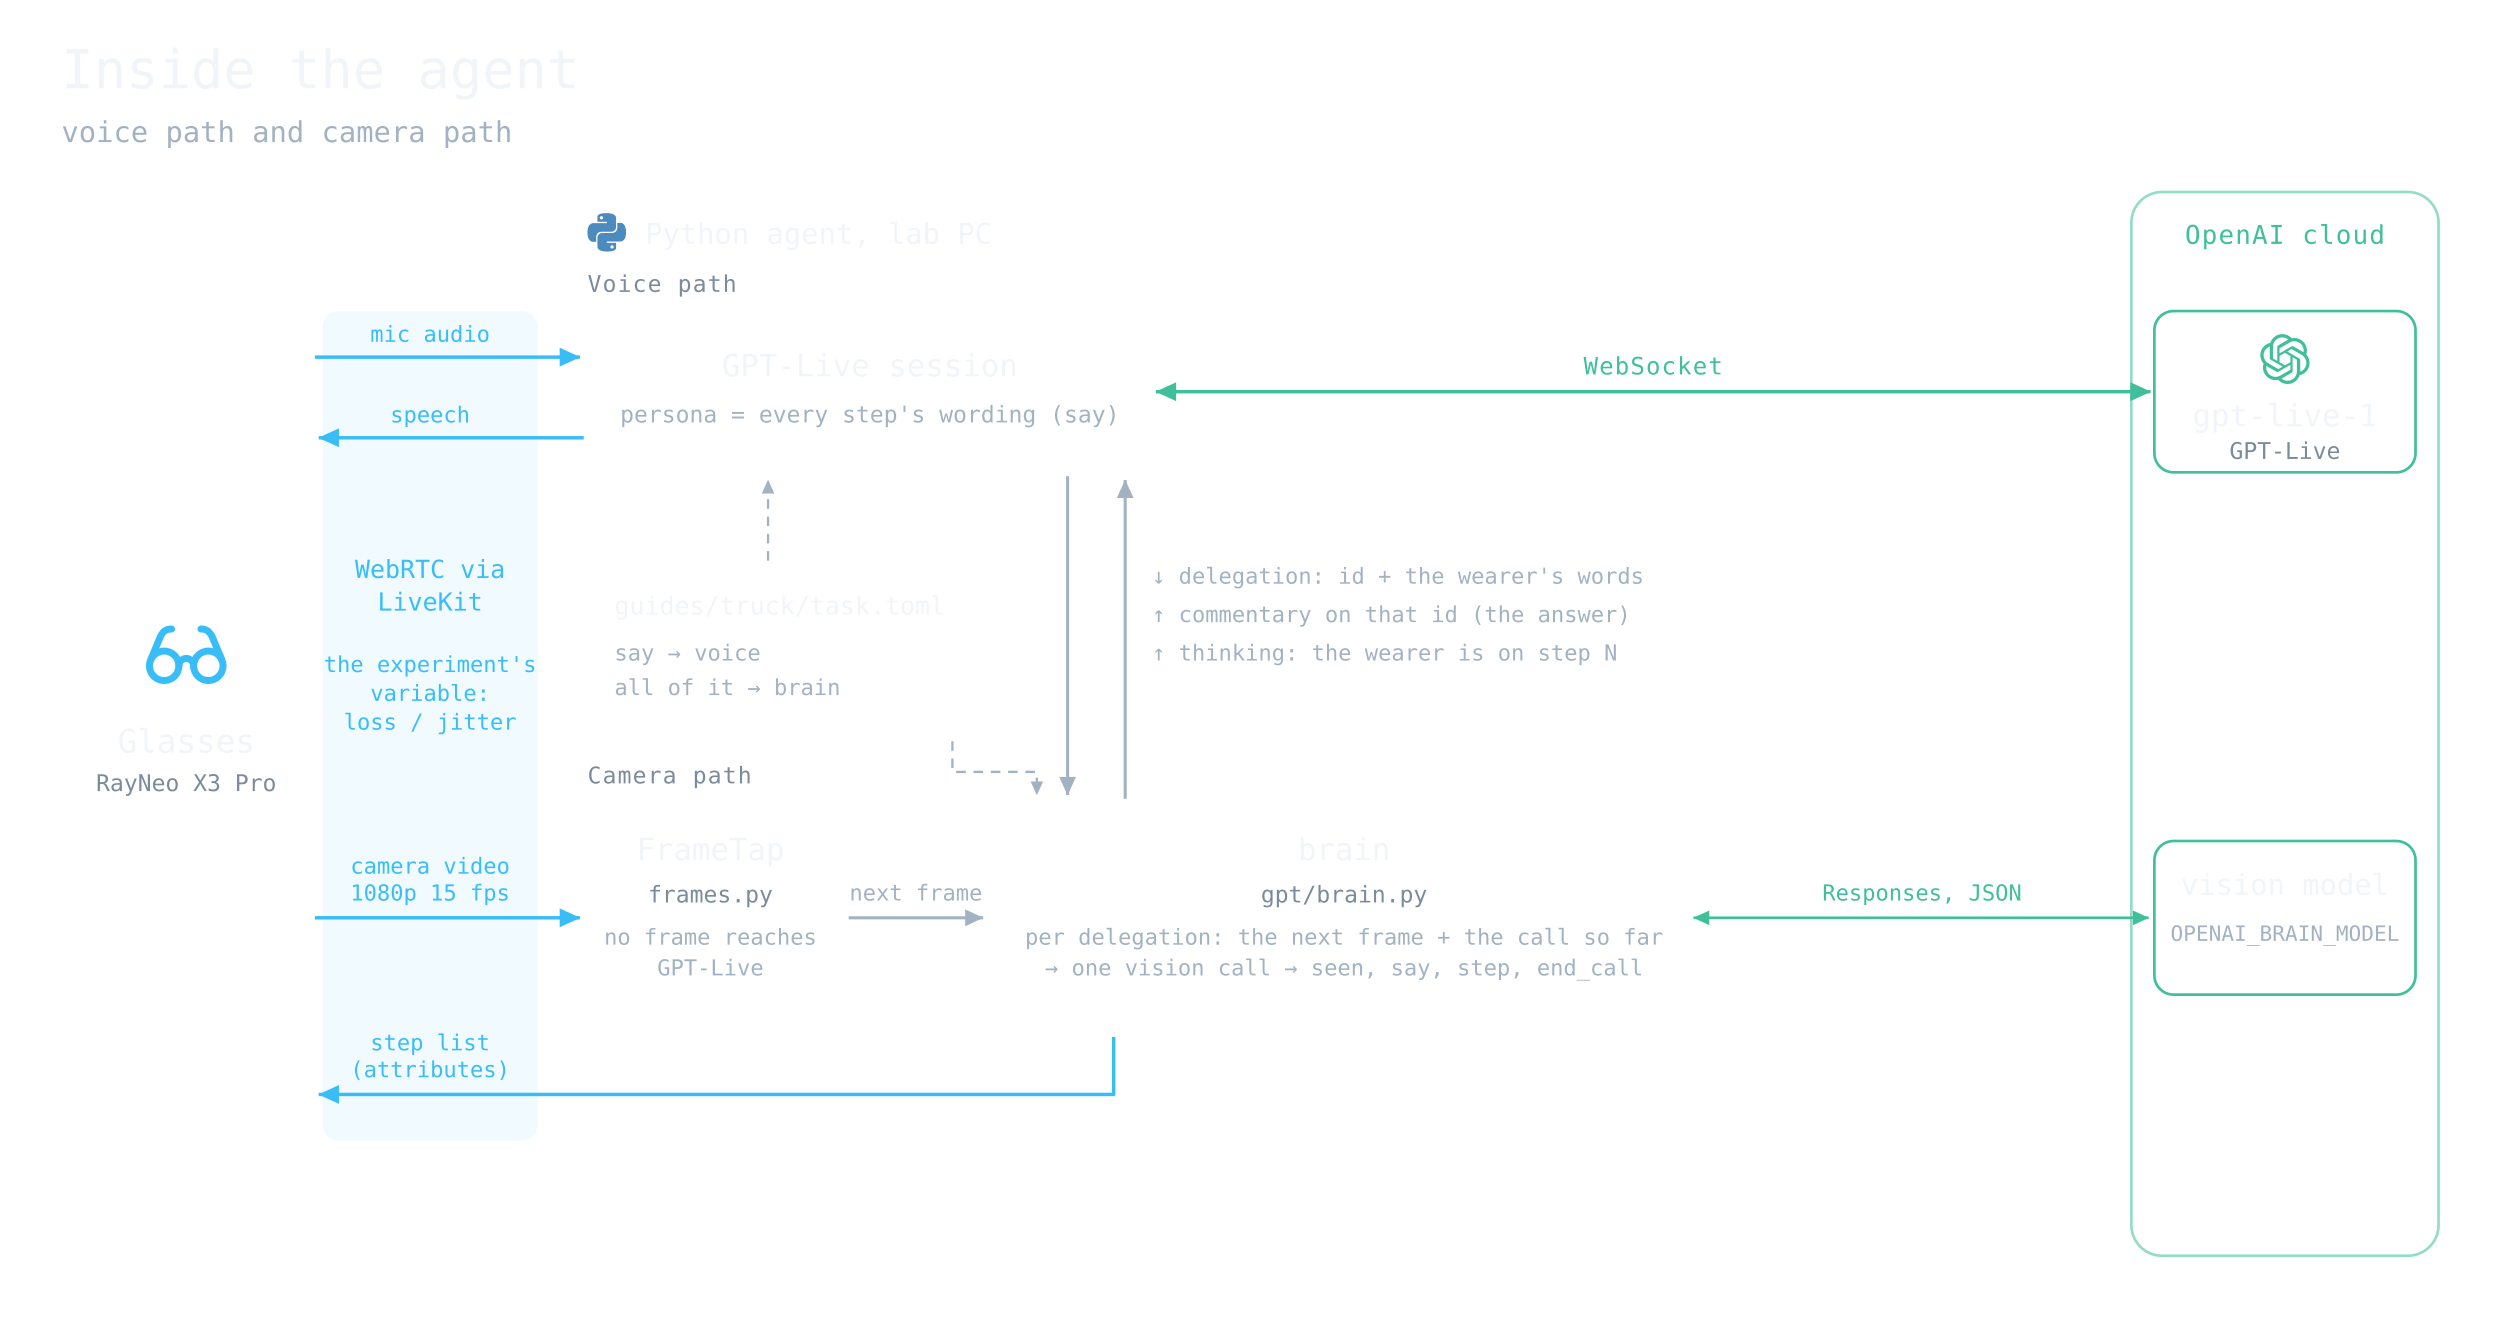
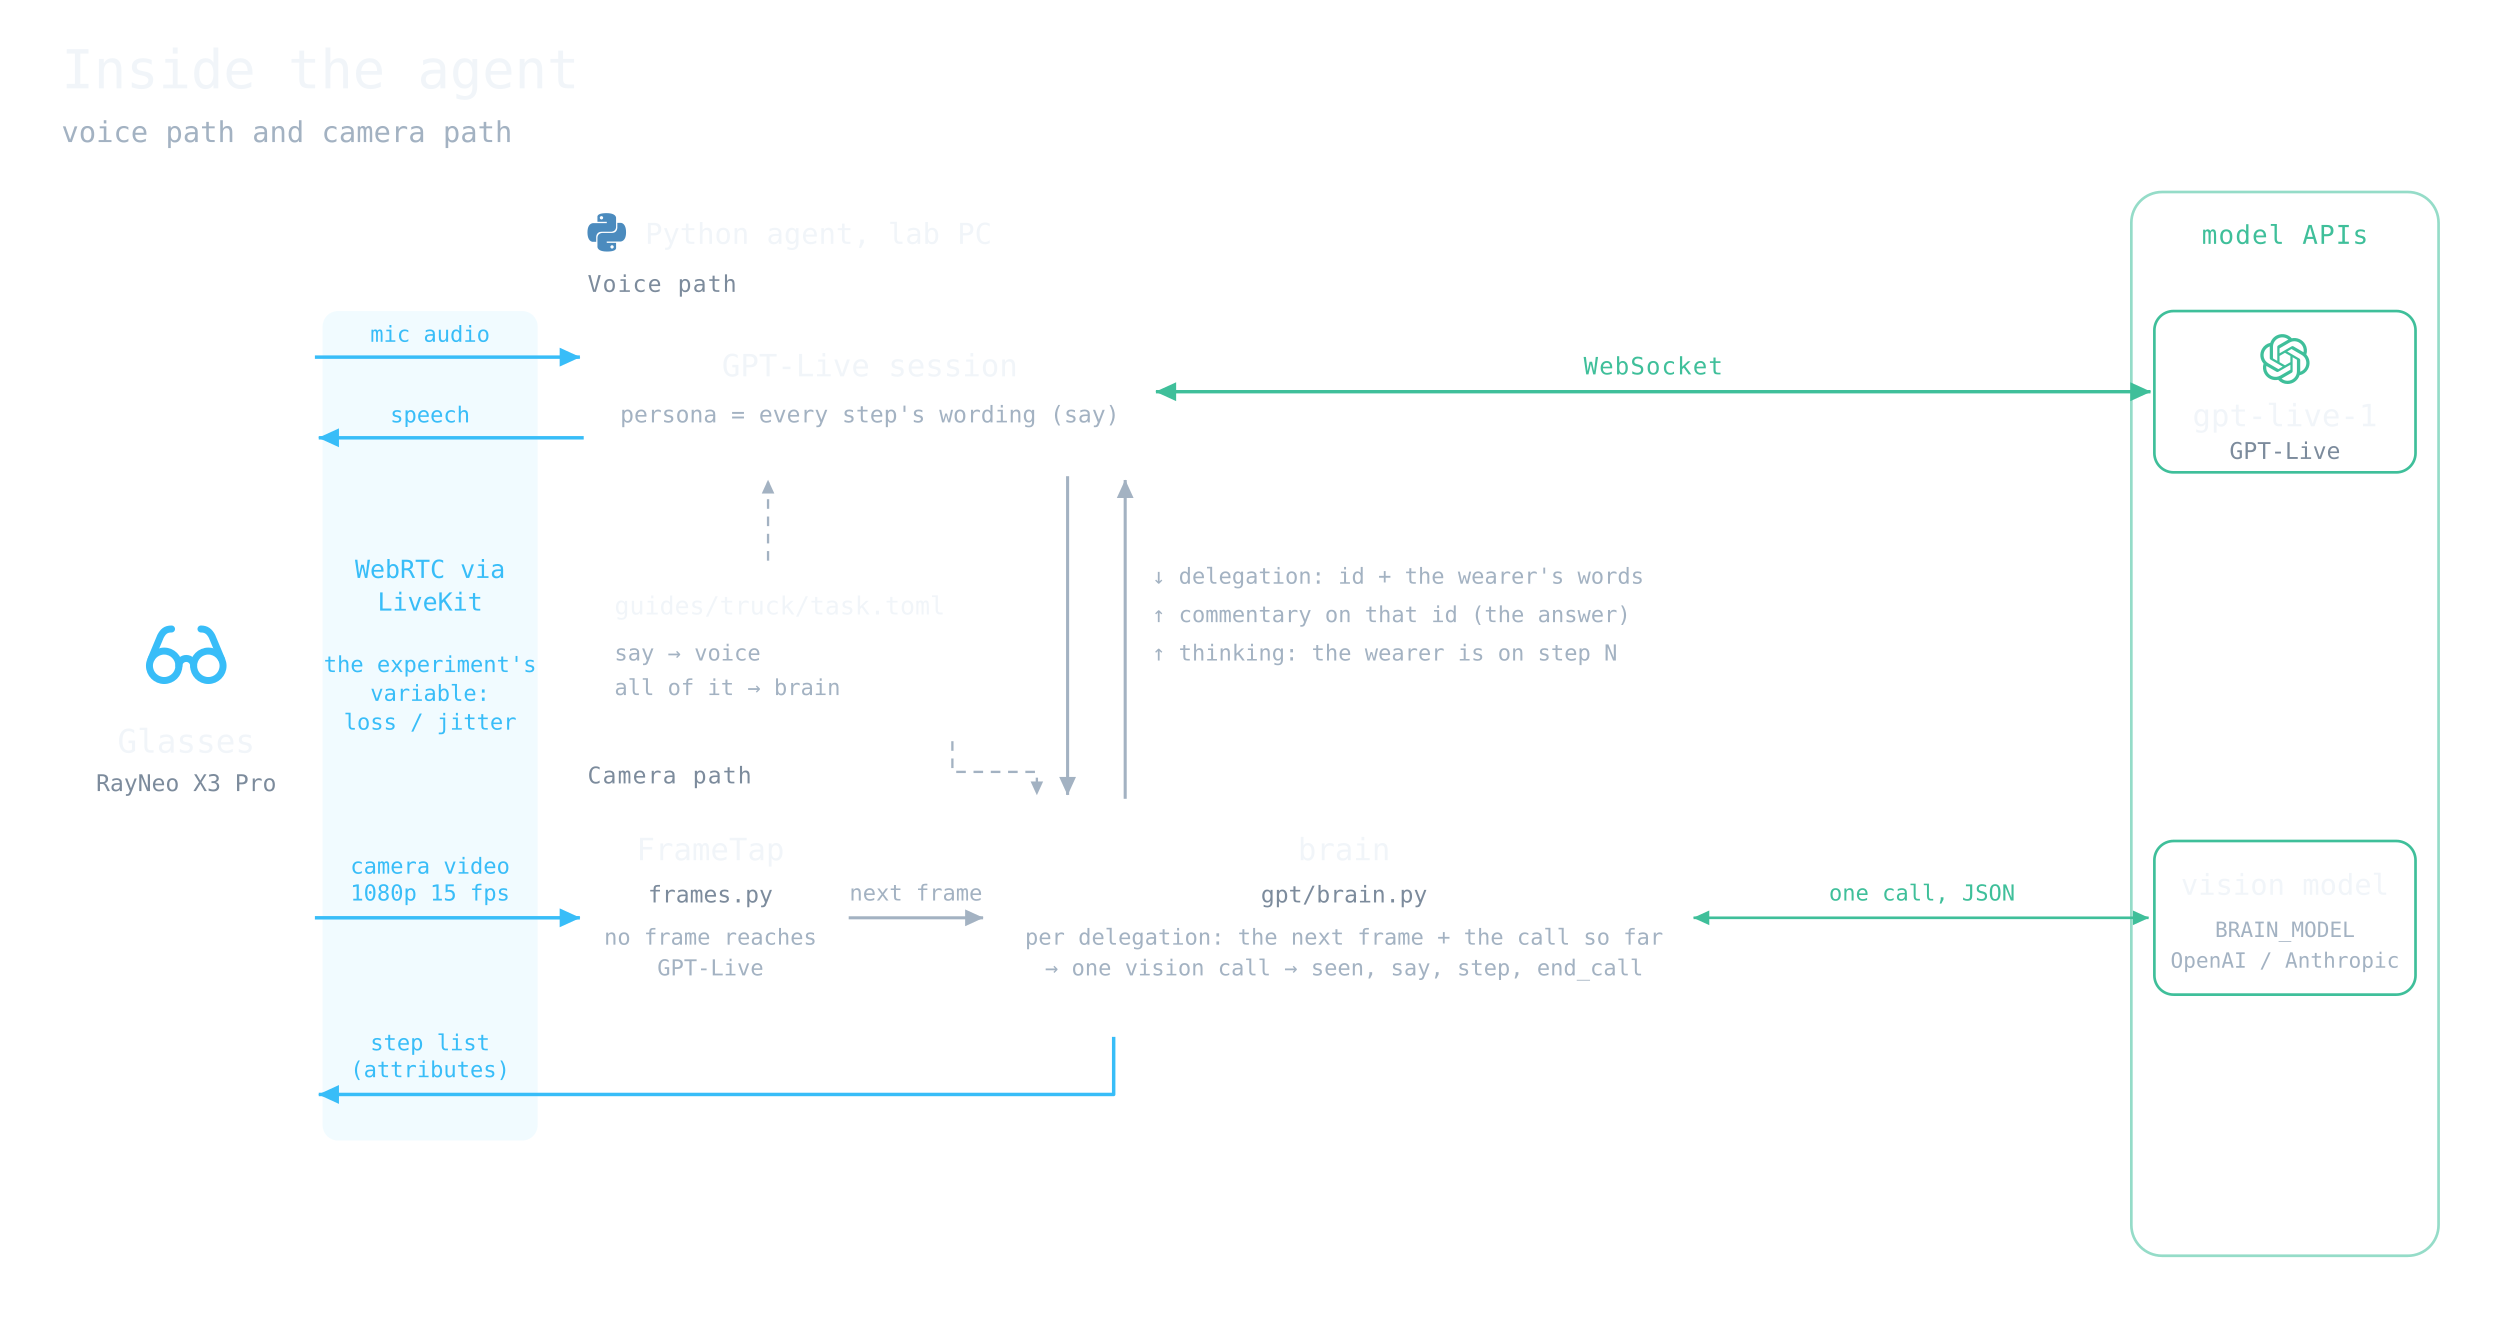
<svg xmlns="http://www.w3.org/2000/svg" width="1302" height="686" viewBox="0 0 1302 686" font-family="JetBrains Mono, Cascadia Mono, Consolas, monospace">
  <defs>
    <marker id="head" viewBox="0 0 10 10" refX="9" refY="5" markerWidth="6.5" markerHeight="6.5" orient="auto-start-reverse">
      <path d="M0 0.8 L9.2 5 L0 9.2 Z" fill="#38bdf8" />
    </marker>
    <marker id="headm" viewBox="0 0 10 10" refX="9" refY="5" markerWidth="6.5" markerHeight="6.5" orient="auto-start-reverse">
      <path d="M0 0.8 L9.2 5 L0 9.2 Z" fill="#a3b2c2" />
    </marker>
    <marker id="headv" viewBox="0 0 10 10" refX="9" refY="5" markerWidth="6.5" markerHeight="6.5" orient="auto-start-reverse">
      <path d="M0 0.8 L9.2 5 L0 9.2 Z" fill="#3fbf9a" />
    </marker>
  </defs>
  <text x="32" y="46" font-size="28" fill="#f1f5f9" text-anchor="start">Inside the agent</text>
  <text x="32" y="74" font-size="15" fill="#a3b2c2" text-anchor="start">voice path and camera path</text>
  <rect x="32" y="162" width="130" height="432" rx="10" fill="#ffffff0a" stroke="#ffffff29" stroke-width="1.4" />
  <g transform="translate(74.0,318) scale(1.91667)" fill="none" stroke="#38bdf8" stroke-width="1.9" stroke-linecap="round" stroke-linejoin="round">
    <circle cx="6" cy="15" r="4" />
    <circle cx="18" cy="15" r="4" />
    <path d="M14 15a2 2 0 0 0-2-2 2 2 0 0 0-2 2" />
    <path d="M2.5 13 5 7c.7-1.3 1.4-2 3-2" />
    <path d="M21.5 13 19 7c-.7-1.3-1.5-2-3-2" />
  </g>
  <text x="97.0" y="392" font-size="17" fill="#f1f5f9" text-anchor="middle">Glasses</text>
  <text x="97.0" y="412" font-size="12" fill="#7c8b9c" text-anchor="middle">RayNeo X3 Pro</text>
  <rect x="168" y="162" width="112" height="432" rx="8" fill="#38bdf8" fill-opacity="0.07" />
  <text x="224.0" y="301" font-size="13" fill="#38bdf8" text-anchor="middle">WebRTC via</text>
  <text x="224.0" y="318" font-size="13" fill="#38bdf8" text-anchor="middle">LiveKit</text>
  <text x="224.0" y="350" font-size="11.5" fill="#38bdf8" text-anchor="middle">the experiment's</text>
  <text x="224.0" y="365" font-size="11.5" fill="#38bdf8" text-anchor="middle">variable:</text>
  <text x="224.0" y="380" font-size="11.5" fill="#38bdf8" text-anchor="middle">loss / jitter</text>
  <rect x="286" y="100" width="714" height="554" rx="16" fill="none" stroke="#ffffff29" stroke-width="1.4" />
  <g transform="translate(306.0,111) scale(0.833333)" fill="#4B8BBE">
    <path d="M14.25.18l.9.2.73.26.59.3.45.32.34.34.25.34.16.33.1.3.04.26.02.2-.01.13V8.5l-.05.63-.13.55-.21.46-.26.38-.3.31-.33.25-.35.19-.35.14-.33.1-.3.07-.26.04-.21.02H8.77l-.69.05-.59.14-.5.22-.41.27-.33.32-.27.35-.2.36-.15.37-.1.35-.07.32-.04.27-.02.21v3.06H3.17l-.21-.03-.28-.07-.32-.12-.35-.18-.36-.26-.36-.36-.35-.46-.32-.59-.28-.73-.21-.88-.14-1.05-.05-1.23.06-1.22.16-1.04.24-.87.32-.71.36-.57.4-.44.42-.33.42-.24.4-.16.36-.1.32-.05.24-.01h.16l.06.01h8.16v-.83H6.18l-.01-2.75-.02-.37.05-.34.11-.31.17-.28.25-.26.31-.23.38-.2.44-.18.51-.15.58-.12.64-.1.71-.06.77-.04.84-.02 1.27.05zm-6.3 1.98l-.23.33-.08.41.08.41.23.34.33.22.41.09.41-.09.33-.22.23-.34.08-.41-.08-.41-.23-.33-.33-.22-.41-.09-.41.09zm13.09 3.95l.28.06.32.12.35.18.36.27.36.35.35.47.32.59.28.73.21.88.14 1.04.05 1.23-.06 1.23-.16 1.04-.24.86-.32.71-.36.57-.4.45-.42.33-.42.24-.4.16-.36.09-.32.05-.24.02-.16-.01h-8.22v.82h5.84l.01 2.76.02.36-.05.34-.11.31-.17.29-.25.25-.31.24-.38.2-.44.17-.51.15-.58.13-.64.09-.71.07-.77.04-.84.01-1.27-.04-1.07-.14-.9-.2-.73-.25-.59-.3-.45-.33-.34-.34-.25-.34-.16-.33-.1-.3-.04-.25-.02-.2.01-.13v-5.34l.05-.64.13-.54.21-.46.26-.38.3-.32.33-.24.35-.2.35-.14.33-.1.3-.06.26-.04.21-.02.13-.01h5.84l.69-.05.59-.14.5-.21.41-.28.33-.32.27-.35.2-.36.15-.36.1-.35.07-.32.04-.28.02-.21V6.07h2.09l.14.01zm-6.47 14.25l-.23.33-.08.41.08.41.23.33.33.23.41.08.41-.08.33-.23.23-.33.08-.41-.08-.41-.23-.33-.33-.23-.41-.08-.41.08z" />
  </g>
  <text x="336" y="127" font-size="15" fill="#f1f5f9" text-anchor="start">Python agent, lab PC</text>
  <text x="306" y="152" font-size="12" fill="#7c8b9c" text-anchor="start" letter-spacing="0.6">Voice path</text>
  <text x="306" y="408" font-size="12" fill="#7c8b9c" text-anchor="start" letter-spacing="0.6">Camera path</text>
  <rect x="306" y="162" width="294" height="84" rx="10" fill="#ffffff0a" stroke="#ffffff29" stroke-width="1.4" />
  <text x="453.0" y="196" font-size="16" fill="#f1f5f9" text-anchor="middle">GPT-Live session</text>
  <text x="453.0" y="220" font-size="12" fill="#a3b2c2" text-anchor="middle">persona = every step's wording (say)</text>
  <rect x="306" y="418" width="128" height="120" rx="10" fill="#ffffff0a" stroke="#ffffff29" stroke-width="1.4" />
  <text x="370.0" y="448" font-size="16" fill="#f1f5f9" text-anchor="middle">FrameTap</text>
  <text x="370.0" y="470" font-size="12" fill="#7c8b9c" text-anchor="middle">frames.py</text>
  <text x="370.0" y="492" font-size="11.5" fill="#a3b2c2" text-anchor="middle">no frame reaches</text>
  <text x="370.0" y="508" font-size="11.5" fill="#a3b2c2" text-anchor="middle">GPT-Live</text>
  <rect x="520" y="418" width="360" height="120" rx="10" fill="#ffffff0a" stroke="#ffffff29" stroke-width="1.4" />
  <text x="700.0" y="448" font-size="16" fill="#f1f5f9" text-anchor="middle">brain</text>
  <text x="700.0" y="470" font-size="12" fill="#7c8b9c" text-anchor="middle">gpt/brain.py</text>
  <text x="700.0" y="492" font-size="11.5" fill="#a3b2c2" text-anchor="middle">per delegation: the next frame + the call so far</text>
  <text x="700.0" y="508" font-size="11.5" fill="#a3b2c2" text-anchor="middle">→ one vision call → seen, say, step, end_call</text>
  <path d="M442 478.0 L512 478.0" fill="none" stroke="#a3b2c2" stroke-width="1.6" stroke-linejoin="round" marker-end="url(#headm)" />
  <text x="477.0" y="469.0" font-size="11.5" fill="#a3b2c2" text-anchor="middle">next frame</text>
  <path d="M316 294 H512 L526 308 V374 Q526 384 516 384 H316 Q306 384 306 374 V304 Q306 294 316 294 Z" fill="#ffffff0a" stroke="#ffffff29" stroke-width="1.4" />
  <path d="M512 294 V308 H526" fill="none" stroke="#ffffff29" stroke-width="1.4" />
  <text x="320" y="320" font-size="13" fill="#f1f5f9" text-anchor="start">guides/truck/task.toml</text>
  <text x="320" y="344" font-size="11.5" fill="#a3b2c2" text-anchor="start">say → voice</text>
  <text x="320" y="362" font-size="11.5" fill="#a3b2c2" text-anchor="start">all of it → brain</text>
  <path d="M400 292 L400 250" fill="none" stroke="#a3b2c2" stroke-width="1.2" stroke-linejoin="round" stroke-dasharray="5 4" marker-end="url(#headm)" />
  <path d="M496 386 L496 402 L540 402 L540 414" fill="none" stroke="#a3b2c2" stroke-width="1.2" stroke-linejoin="round" stroke-dasharray="5 4" marker-end="url(#headm)" />
  <path d="M556 248 L556 414" fill="none" stroke="#a3b2c2" stroke-width="1.6" stroke-linejoin="round" marker-end="url(#headm)" />
  <path d="M586 416 L586 250" fill="none" stroke="#a3b2c2" stroke-width="1.6" stroke-linejoin="round" marker-end="url(#headm)" />
  <text x="600" y="304" font-size="11.5" fill="#a3b2c2" text-anchor="start">↓ delegation: id + the wearer's words</text>
  <text x="600" y="324" font-size="11.5" fill="#a3b2c2" text-anchor="start">↑ commentary on that id (the answer)</text>
  <text x="600" y="344" font-size="11.5" fill="#a3b2c2" text-anchor="start">↑ thinking: the wearer is on step N</text>
  <path d="M164 186 L302 186" fill="none" stroke="#38bdf8" stroke-width="1.8" stroke-linejoin="round" marker-end="url(#head)" />
  <text x="224.0" y="178" font-size="11.5" fill="#38bdf8" text-anchor="middle">mic audio</text>
  <path d="M304 228 L166 228" fill="none" stroke="#38bdf8" stroke-width="1.8" stroke-linejoin="round" marker-end="url(#head)" />
  <text x="224.0" y="220" font-size="11.5" fill="#38bdf8" text-anchor="middle">speech</text>
  <path d="M164 478.0 L302 478.0" fill="none" stroke="#38bdf8" stroke-width="1.8" stroke-linejoin="round" marker-end="url(#head)" />
  <text x="224.0" y="455.0" font-size="11.5" fill="#38bdf8" text-anchor="middle">camera video</text>
  <text x="224.0" y="469.0" font-size="11.5" fill="#38bdf8" text-anchor="middle">1080p 15 fps</text>
  <path d="M580 540 L580 570 L166 570" fill="none" stroke="#38bdf8" stroke-width="1.8" stroke-linejoin="round" marker-end="url(#head)" />
  <text x="224.0" y="547" font-size="11.5" fill="#38bdf8" text-anchor="middle">step list</text>
  <text x="224.0" y="561" font-size="11.5" fill="#38bdf8" text-anchor="middle">(attributes)</text>
  <rect x="1110" y="100" width="160" height="554" rx="16" fill="none" stroke="#3fbf9a" stroke-opacity="0.55" stroke-width="1.4" />
-   <text x="1190.0" y="127" font-size="13.5" fill="#3fbf9a" text-anchor="middle" letter-spacing="0.6">OpenAI cloud</text>
+   <text x="1190.0" y="127" font-size="13.5" fill="#3fbf9a" text-anchor="middle" letter-spacing="0.6">model APIs</text>
  <rect x="1122" y="162" width="136" height="84" rx="10" fill="#ffffff0a" stroke="#3fbf9a" stroke-width="1.4" />
  <g transform="translate(1177.0,174) scale(1.08333)" fill="#3fbf9a">
    <path d="M22.282 9.821a5.985 5.985 0 0 0-.516-4.911 6.046 6.046 0 0 0-6.51-2.9A6.065 6.065 0 0 0 4.981 4.182a5.985 5.985 0 0 0-3.998 2.9 6.046 6.046 0 0 0 .743 7.097 5.98 5.98 0 0 0 .511 4.911 6.051 6.051 0 0 0 6.515 2.9A5.985 5.985 0 0 0 13.26 24a6.056 6.056 0 0 0 5.772-4.206 5.989 5.989 0 0 0 3.998-2.9 6.056 6.056 0 0 0-.748-7.073zm-9.022 12.608a4.476 4.476 0 0 1-2.876-1.041l.142-.08 4.778-2.758a.795.795 0 0 0 .393-.681v-6.737l2.02 1.169a.071.071 0 0 1 .038.052v5.583a4.504 4.504 0 0 1-4.495 4.494zm-9.661-4.125a4.471 4.471 0 0 1-.535-3.014l.142.085 4.783 2.758a.771.771 0 0 0 .781 0l5.843-3.369v2.332a.08.08 0 0 1-.033.061L9.74 19.95a4.499 4.499 0 0 1-6.141-1.646zM2.341 7.896a4.485 4.485 0 0 1 2.365-1.973V11.6a.766.766 0 0 0 .388.676l5.814 3.354-2.02 1.169a.076.076 0 0 1-.071 0l-4.83-2.787A4.504 4.504 0 0 1 2.341 7.872zm16.596 3.856L13.104 8.364 15.119 7.2a.076.076 0 0 1 .071 0l4.83 2.791a4.494 4.494 0 0 1-.676 8.104v-5.677a.79.79 0 0 0-.407-.667zm2.011-3.023l-.142-.085-4.774-2.782a.776.776 0 0 0-.785 0L9.409 9.23V6.897a.066.066 0 0 1 .028-.061l4.83-2.787a4.499 4.499 0 0 1 6.68 4.66zM8.306 12.863l-2.02-1.164a.08.08 0 0 1-.038-.057V6.074a4.499 4.499 0 0 1 7.376-3.454l-.142.081L8.704 5.459a.795.795 0 0 0-.393.681zm1.098-2.365l2.602-1.5 2.607 1.5v2.999l-2.597 1.5-2.607-1.5Z" />
  </g>
  <text x="1190.0" y="222" font-size="16" fill="#f1f5f9" text-anchor="middle">gpt-live-1</text>
  <text x="1190.0" y="239" font-size="12" fill="#7c8b9c" text-anchor="middle">GPT-Live</text>
  <rect x="1122" y="438.0" width="136" height="80" rx="10" fill="#ffffff0a" stroke="#3fbf9a" stroke-width="1.4" />
  <text x="1190.0" y="466.0" font-size="15" fill="#f1f5f9" text-anchor="middle">vision model</text>
-   <text x="1190.0" y="490.0" font-size="11" fill="#a3b2c2" text-anchor="middle">OPENAI_BRAIN_MODEL</text>
+   <text x="1190.0" y="488.0" font-size="11" fill="#a3b2c2" text-anchor="middle">BRAIN_MODEL</text>
+   <text x="1190.0" y="504.0" font-size="11" fill="#a3b2c2" text-anchor="middle">OpenAI / Anthropic</text>
  <path d="M602 204.0 L1120 204.0" fill="none" stroke="#3fbf9a" stroke-width="1.8" stroke-linejoin="round" marker-start="url(#headv)" marker-end="url(#headv)" />
  <text x="861.0" y="195.0" font-size="12.5" fill="#3fbf9a" text-anchor="middle" letter-spacing="0.6">WebSocket</text>
  <path d="M882 478.0 L1119 478.0" fill="none" stroke="#3fbf9a" stroke-width="1.4" stroke-linejoin="round" marker-start="url(#headv)" marker-end="url(#headv)" />
-   <text x="1001.0" y="469.0" font-size="11.5" fill="#3fbf9a" text-anchor="middle">Responses, JSON</text>
+   <text x="1001.0" y="469.0" font-size="11.5" fill="#3fbf9a" text-anchor="middle">one call, JSON</text>
</svg>
